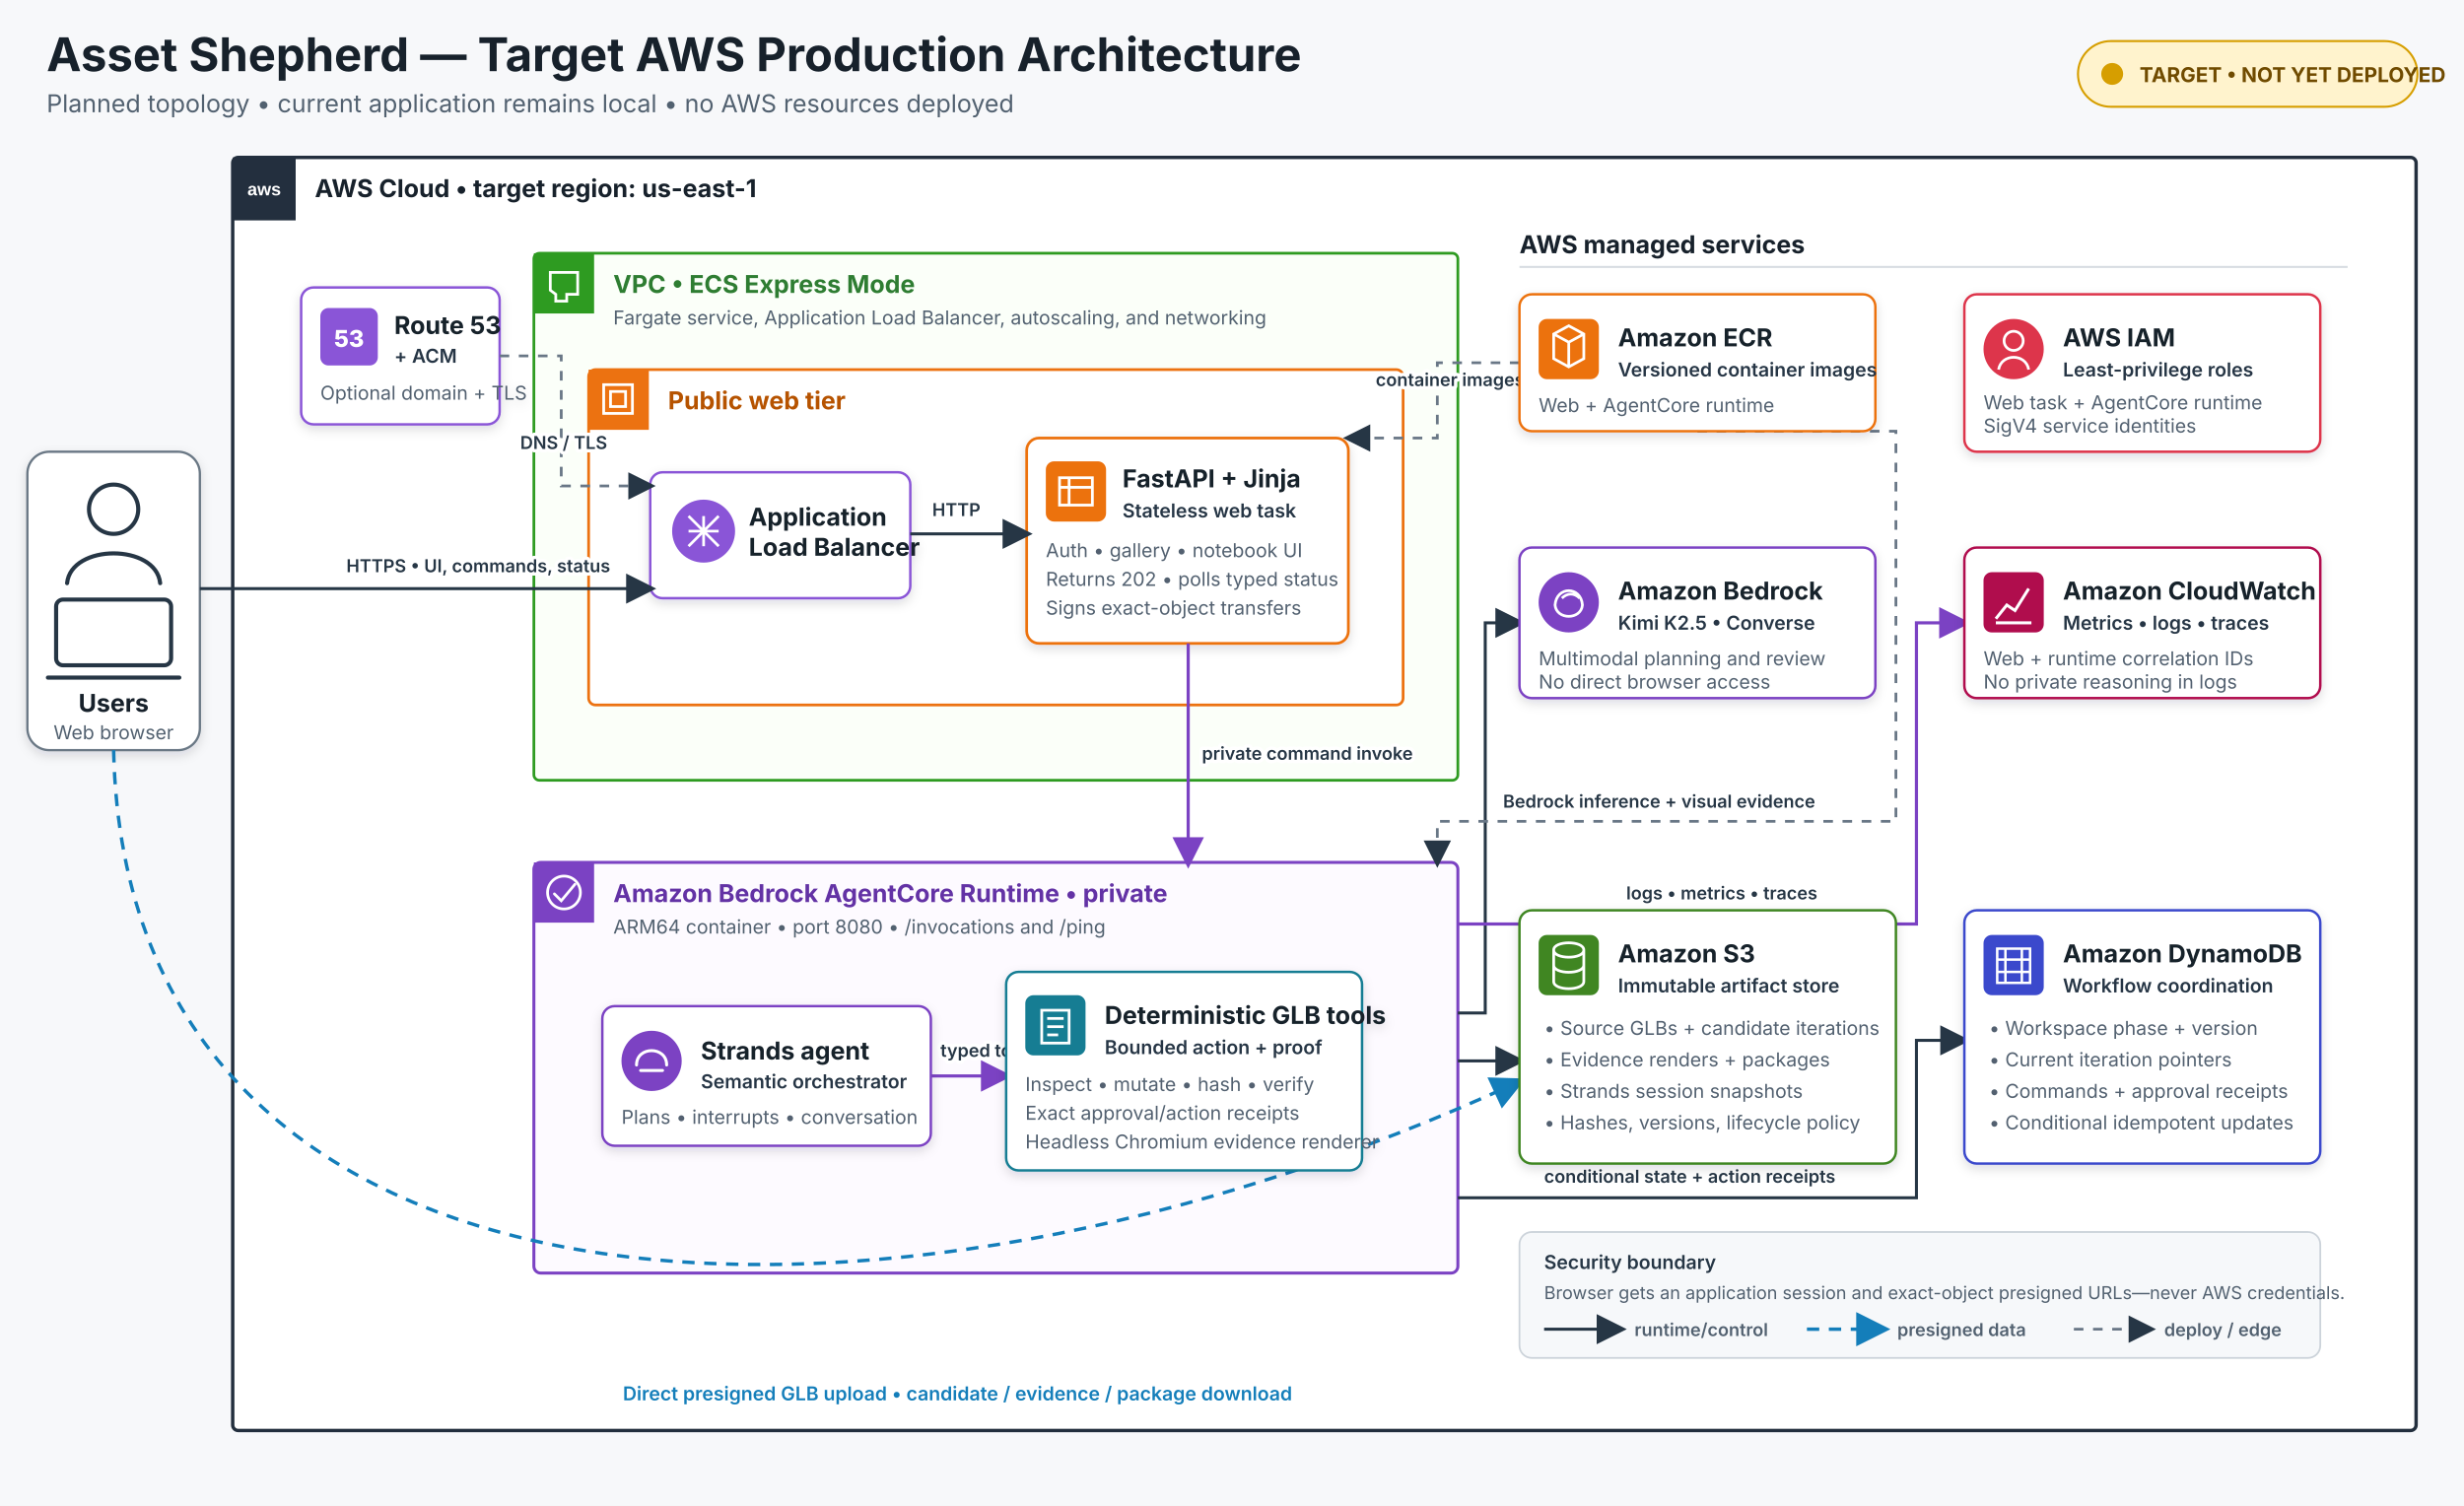
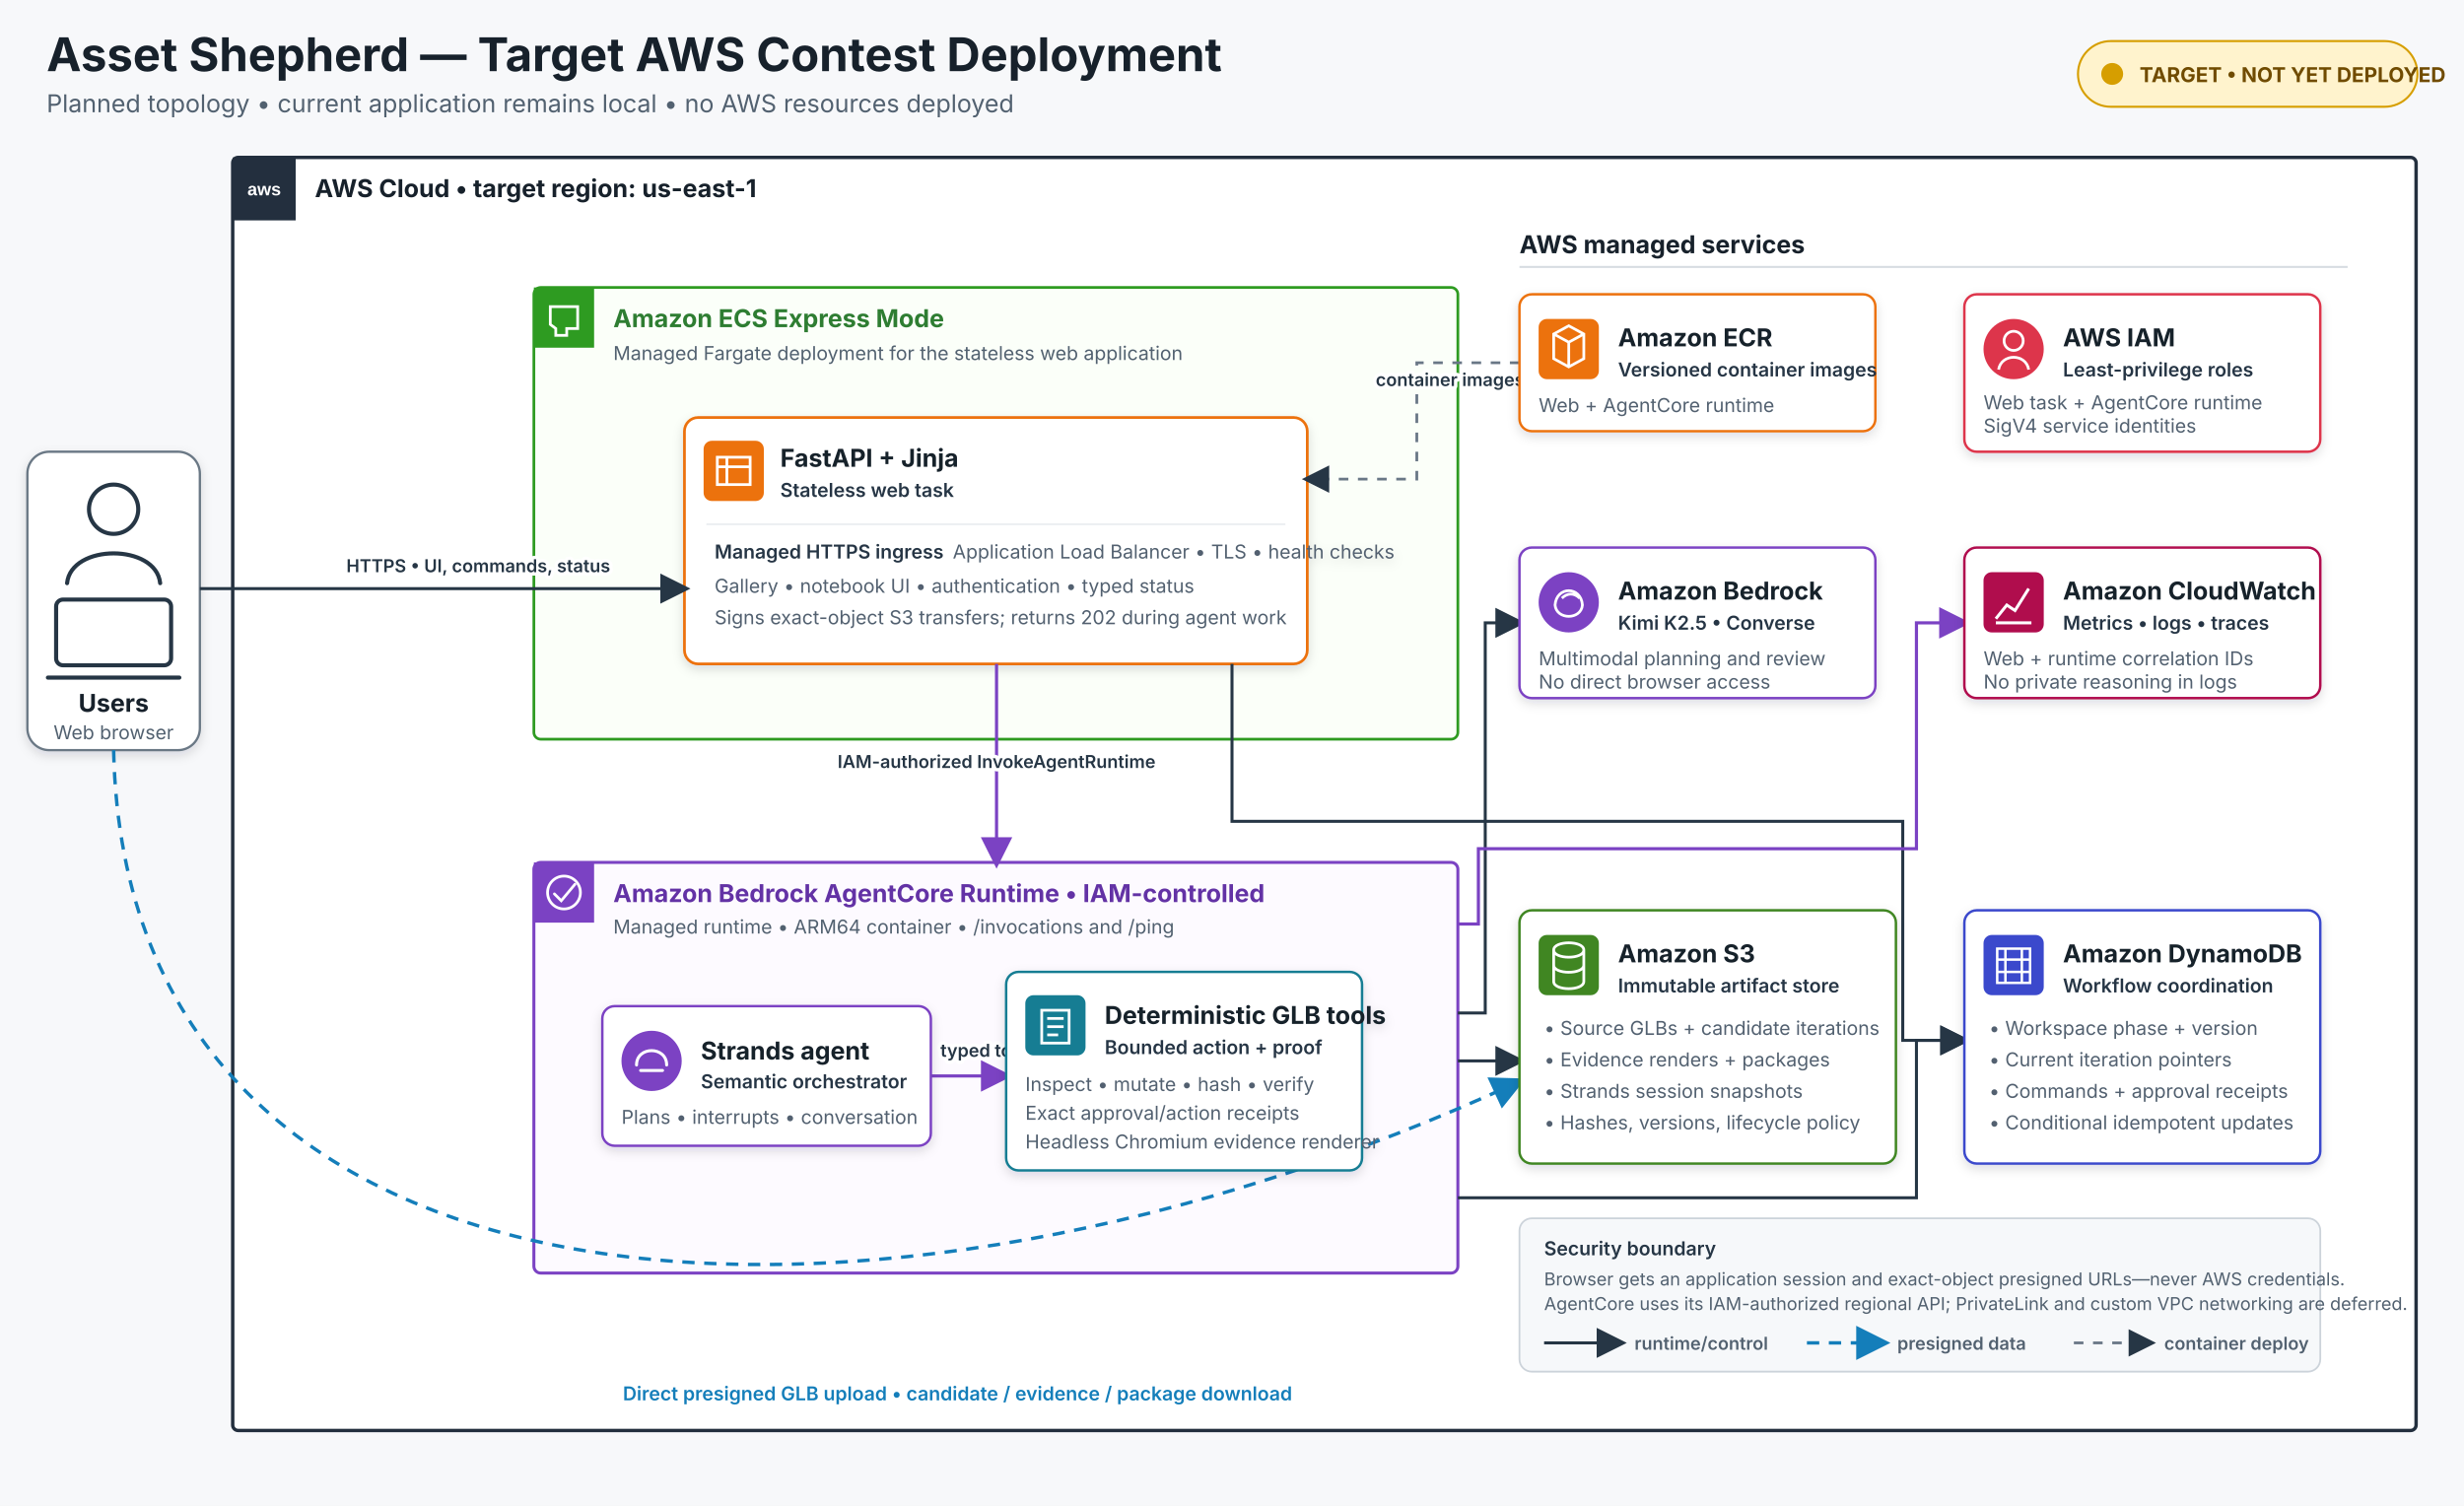
<svg xmlns="http://www.w3.org/2000/svg" width="1800" height="1100" viewBox="0 0 1800 1100" role="img" aria-labelledby="title description">
  <defs>
    <filter id="shadow" x="-20%" y="-20%" width="140%" height="140%">
      <feDropShadow dx="0" dy="3" stdDeviation="4" flood-color="#17212b" flood-opacity="0.14" />
    </filter>
    <marker id="arrow" markerWidth="10" markerHeight="10" refX="8" refY="5" orient="auto" markerUnits="strokeWidth">
      <path d="M0,0 L10,5 L0,10 z" fill="#263645" />
    </marker>
    <marker id="arrowBlue" markerWidth="10" markerHeight="10" refX="8" refY="5" orient="auto" markerUnits="strokeWidth">
      <path d="M0,0 L10,5 L0,10 z" fill="#147eba" />
    </marker>
    <marker id="arrowPurple" markerWidth="10" markerHeight="10" refX="8" refY="5" orient="auto" markerUnits="strokeWidth">
      <path d="M0,0 L10,5 L0,10 z" fill="#7b42c3" />
    </marker>
    <style>
      .title { font: 700 34px Inter, "Segoe UI", Arial, sans-serif; fill: #17212b; }
      .subtitle { font: 400 18px Inter, "Segoe UI", Arial, sans-serif; fill: #526170; }
      .cloud-label { font: 700 18px Inter, "Segoe UI", Arial, sans-serif; fill: #17212b; }
      .boundary-label { font: 700 18px Inter, "Segoe UI", Arial, sans-serif; }
      .service-title { font: 700 18px Inter, "Segoe UI", Arial, sans-serif; fill: #17212b; }
      .service-copy { font: 400 14px Inter, "Segoe UI", Arial, sans-serif; fill: #526170; }
      .service-copy-strong { font: 600 14px Inter, "Segoe UI", Arial, sans-serif; fill: #263645; }
      .icon-letter { font: 800 17px Inter, "Segoe UI", Arial, sans-serif; fill: white; text-anchor: middle; dominant-baseline: middle; }
      .connector { fill: none; stroke: #263645; stroke-width: 2.2; marker-end: url(#arrow); }
      .connector-purple { fill: none; stroke: #7b42c3; stroke-width: 2.3; marker-end: url(#arrowPurple); }
      .connector-blue { fill: none; stroke: #147eba; stroke-width: 2.5; stroke-dasharray: 9 7; marker-end: url(#arrowBlue); }
      .deployment { fill: none; stroke: #697786; stroke-width: 2; stroke-dasharray: 7 7; marker-end: url(#arrow); }
      .connector-label { font: 600 13px Inter, "Segoe UI", Arial, sans-serif; fill: #263645; paint-order: stroke; stroke: white; stroke-width: 5; stroke-linejoin: round; }
      .connector-label-blue { font: 600 14px Inter, "Segoe UI", Arial, sans-serif; fill: #147eba; paint-order: stroke; stroke: white; stroke-width: 6; stroke-linejoin: round; }
      .small-note { font: 400 13px Inter, "Segoe UI", Arial, sans-serif; fill: #526170; }
      .legend { font: 600 13px Inter, "Segoe UI", Arial, sans-serif; fill: #526170; }
    </style>
  </defs>
  <rect width="1800" height="1100" fill="#f7f8fa" />
-   <text class="title" x="34" y="52">Asset Shepherd — Target AWS Production Architecture</text>
+   <text class="title" x="34" y="52">Asset Shepherd — Target AWS Contest Deployment</text>
  <text class="subtitle" x="34" y="82">Planned topology • current application remains local • no AWS resources deployed</text>
  <g transform="translate(1518 30)">
    <rect width="248" height="48" rx="24" fill="#fff3cd" stroke="#d69e00" stroke-width="1.5" />
    <circle cx="25" cy="24" r="8" fill="#d69e00" />
    <text x="45" y="30" font-family="Inter, Segoe UI, Arial" font-size="15" font-weight="700" fill="#704b00">TARGET • NOT YET DEPLOYED</text>
  </g>
  <rect x="170" y="115" width="1595" height="930" rx="4" fill="#ffffff" stroke="#232f3e" stroke-width="2.5" />
  <rect x="170" y="115" width="46" height="46" fill="#232f3e" />
  <text x="193" y="139" text-anchor="middle" dominant-baseline="middle" font-family="Arial" font-size="13" font-weight="700" fill="#ffffff">aws</text>
  <text class="cloud-label" x="230" y="144">AWS Cloud • target region: us-east-1</text>
  <g transform="translate(20 330)">
    <rect width="126" height="218" rx="16" fill="#ffffff" stroke="#6b7885" stroke-width="1.7" filter="url(#shadow)" />
    <circle cx="63" cy="42" r="18" fill="none" stroke="#263645" stroke-width="3" />
    <path d="M29 96 C32 67, 94 67, 97 96" fill="none" stroke="#263645" stroke-width="3" stroke-linecap="round" />
    <rect x="21" y="108" width="84" height="48" rx="5" fill="none" stroke="#263645" stroke-width="3" />
    <path d="M15 165 H111" stroke="#263645" stroke-width="3" stroke-linecap="round" />
    <text class="service-title" x="63" y="190" text-anchor="middle">Users</text>
    <text class="service-copy" x="63" y="210" text-anchor="middle">Web browser</text>
  </g>
-   <g transform="translate(220 210)" filter="url(#shadow)">
-     <rect width="145" height="100" rx="9" fill="#ffffff" stroke="#8a55d7" stroke-width="1.8" />
-     <rect x="14" y="15" width="42" height="42" rx="6" fill="#8a55d7" />
-     <text class="icon-letter" x="35" y="37">53</text>
-     <text class="service-title" x="68" y="34">Route 53</text>
-     <text class="service-copy-strong" x="68" y="55">+ ACM</text>
-     <text class="service-copy" x="14" y="82">Optional domain + TLS</text>
-   </g>
-   <rect x="390" y="185" width="675" height="385" rx="4" fill="#fbfff9" stroke="#2e9b21" stroke-width="2" />
-   <rect x="390" y="185" width="44" height="44" fill="#2e9b21" />
-   <path d="M402 212 V199 H422 V215 H414 V220 H406 V215 Z" fill="none" stroke="#ffffff" stroke-width="2" />
-   <text class="boundary-label" x="448" y="214" fill="#2e7d32">VPC • ECS Express Mode</text>
-   <text class="service-copy" x="448" y="237">Fargate service, Application Load Balancer, autoscaling, and networking</text>
-   <rect x="430" y="270" width="595" height="245" rx="5" fill="#ffffff" stroke="#ec7211" stroke-width="2" />
-   <rect x="430" y="270" width="44" height="44" fill="#ec7211" />
-   <path d="M441 281 h21 v21 h-21z M446 286 h11 v11 h-11z" fill="none" stroke="#ffffff" stroke-width="2" />
-   <text class="boundary-label" x="488" y="299" fill="#b65300">Public web tier</text>
-   <g transform="translate(475 345)" filter="url(#shadow)">
-     <rect width="190" height="92" rx="9" fill="#ffffff" stroke="#8a55d7" stroke-width="1.8" />
-     <circle cx="39" cy="43" r="23" fill="#8a55d7" />
-     <path d="M28 43 H50 M39 32 V54 M28 32 L50 54 M50 32 L28 54" stroke="#ffffff" stroke-width="2" />
-     <text class="service-title" x="72" y="39">Application</text>
-     <text class="service-title" x="72" y="61">Load Balancer</text>
-   </g>
-   <g transform="translate(750 320)" filter="url(#shadow)">
-     <rect width="235" height="150" rx="9" fill="#ffffff" stroke="#ec7211" stroke-width="2" />
+   <rect x="390" y="210" width="675" height="330" rx="5" fill="#fbfff9" stroke="#2e9b21" stroke-width="2" />
+   <rect x="390" y="210" width="44" height="44" fill="#2e9b21" />
+   <path d="M402 237 V224 H422 V240 H414 V245 H406 V240 Z" fill="none" stroke="#ffffff" stroke-width="2" />
+   <text class="boundary-label" x="448" y="239" fill="#2e7d32">Amazon ECS Express Mode</text>
+   <text class="service-copy" x="448" y="263">Managed Fargate deployment for the stateless web application</text>
+   <g transform="translate(500 305)" filter="url(#shadow)">
+     <rect width="455" height="180" rx="10" fill="#ffffff" stroke="#ec7211" stroke-width="2" />
    <rect x="14" y="17" width="44" height="44" rx="6" fill="#ec7211" />
    <path d="M24 29 h24 v20 h-24z M24 36 h24 M31 29 v20" fill="none" stroke="#ffffff" stroke-width="2" />
    <text class="service-title" x="70" y="36">FastAPI + Jinja</text>
    <text class="service-copy-strong" x="70" y="58">Stateless web task</text>
-     <text class="service-copy" x="14" y="87">Auth • gallery • notebook UI</text>
-     <text class="service-copy" x="14" y="108">Returns 202 • polls typed status</text>
-     <text class="service-copy" x="14" y="129">Signs exact-object transfers</text>
+     <path d="M16 78 H439" stroke="#e5e9ed" stroke-width="1" />
+     <text class="service-copy-strong" x="22" y="103">Managed HTTPS ingress</text>
+     <text class="service-copy" x="196" y="103">Application Load Balancer • TLS • health checks</text>
+     <text class="service-copy" x="22" y="128">Gallery • notebook UI • authentication • typed status</text>
+     <text class="service-copy" x="22" y="151">Signs exact-object S3 transfers; returns 202 during agent work</text>
  </g>
  <rect x="390" y="630" width="675" height="300" rx="5" fill="#fdfaff" stroke="#7b42c3" stroke-width="2.2" />
  <rect x="390" y="630" width="44" height="44" fill="#7b42c3" />
  <circle cx="412" cy="652" r="12" fill="none" stroke="#ffffff" stroke-width="2" />
  <path d="M405 653 l5 5 10-12" fill="none" stroke="#ffffff" stroke-width="2" stroke-linecap="round" />
-   <text class="boundary-label" x="448" y="659" fill="#6332a5">Amazon Bedrock AgentCore Runtime • private</text>
-   <text class="service-copy" x="448" y="682">ARM64 container • port 8080 • /invocations and /ping</text>
-   <path class="connector" d="M146 430 H475" />
+   <text class="boundary-label" x="448" y="659" fill="#6332a5">Amazon Bedrock AgentCore Runtime • IAM-controlled</text>
+   <text class="service-copy" x="448" y="682">Managed runtime • ARM64 container • /invocations and /ping</text>
+   <path class="connector" d="M146 430 H500" />
  <text class="connector-label" x="253" y="418">HTTPS • UI, commands, status</text>
-   <path class="connector" d="M665 390 H750" />
-   <text class="connector-label" x="681" y="377">HTTP</text>
-   <path class="deployment" d="M365 260 H410 V355 H475" />
-   <text class="connector-label" x="380" y="328">DNS / TLS</text>
-   <path class="connector-purple" d="M868 470 V630" />
-   <text class="connector-label" x="878" y="555">private command invoke</text>
+   <path class="connector-purple" d="M728 485 V630" />
+   <text class="connector-label" x="728" y="561" text-anchor="middle">IAM-authorized InvokeAgentRuntime</text>
  <path class="connector-purple" d="M680 786 H735" />
  <text class="connector-label" x="687" y="772">typed tools</text>
  <path class="connector" d="M1065 740 H1085 V455 H1110" />
-   <text class="connector-label" x="1098" y="590">Bedrock inference + visual evidence</text>
  <path class="connector" d="M1065 775 H1110" />
  <path class="connector" d="M1065 875 H1400 V760 H1435" />
-   <text class="connector-label" x="1128" y="864">conditional state + action receipts</text>
-   <path class="connector-purple" d="M1065 675 H1400 V455 H1435" />
-   <text class="connector-label" x="1188" y="657">logs • metrics • traces</text>
-   <path class="deployment" d="M1110 265 H1050 V320 H985" />
-   <path class="deployment" d="M1240 315 H1385 V600 H1050 V630" />
+   <path class="connector" d="M900 485 V600 H1390 V760 H1435" />
+   <path class="connector-purple" d="M1065 675 H1080 V620 H1400 V455 H1435" />
+   <path class="deployment" d="M1110 265 H1035 V350 H955" />
  <text class="connector-label" x="1005" y="282">container images</text>
  <path class="connector-blue" d="M83 548 C92 978 635 1010 1110 790" />
  <text class="connector-label-blue" x="455" y="1023">Direct presigned GLB upload • candidate / evidence / package download</text>
  <g transform="translate(440 735)" filter="url(#shadow)">
    <rect width="240" height="102" rx="9" fill="#ffffff" stroke="#7b42c3" stroke-width="1.8" />
    <rect x="14" y="18" width="44" height="44" rx="22" fill="#7b42c3" />
    <path d="M25 43 C25 29 47 29 47 43 M28 47 H44" fill="none" stroke="#ffffff" stroke-width="2.2" stroke-linecap="round" />
    <text class="service-title" x="72" y="39">Strands agent</text>
    <text class="service-copy-strong" x="72" y="60">Semantic orchestrator</text>
    <text class="service-copy" x="14" y="86">Plans • interrupts • conversation</text>
  </g>
  <g transform="translate(735 710)" filter="url(#shadow)">
    <rect width="260" height="145" rx="9" fill="#ffffff" stroke="#167d93" stroke-width="1.8" />
    <rect x="14" y="17" width="44" height="44" rx="6" fill="#167d93" />
    <path d="M26 28 h20 v24 h-20z M30 34 h12 M30 40 h12 M30 46 h8" fill="none" stroke="#ffffff" stroke-width="2" />
    <text class="service-title" x="72" y="38">Deterministic GLB tools</text>
    <text class="service-copy-strong" x="72" y="60">Bounded action + proof</text>
    <text class="service-copy" x="14" y="87">Inspect • mutate • hash • verify</text>
    <text class="service-copy" x="14" y="108">Exact approval/action receipts</text>
    <text class="service-copy" x="14" y="129">Headless Chromium evidence renderer</text>
  </g>
  <text class="cloud-label" x="1110" y="185">AWS managed services</text>
  <path d="M1110 195 H1715" stroke="#d7dce1" stroke-width="1.5" />
  <g transform="translate(1110 215)" filter="url(#shadow)">
    <rect width="260" height="100" rx="9" fill="#ffffff" stroke="#ec7211" stroke-width="1.8" />
    <rect x="14" y="18" width="44" height="44" rx="6" fill="#ec7211" />
    <path d="M25 29 l11-6 11 6 v18 l-11 6-11-6z M25 29 l11 6 11-6 M36 35 v18" fill="none" stroke="#ffffff" stroke-width="2" />
    <text class="service-title" x="72" y="38">Amazon ECR</text>
    <text class="service-copy-strong" x="72" y="60">Versioned container images</text>
    <text class="service-copy" x="14" y="86">Web + AgentCore runtime</text>
  </g>
  <g transform="translate(1435 215)" filter="url(#shadow)">
    <rect width="260" height="115" rx="9" fill="#ffffff" stroke="#dd344c" stroke-width="1.8" />
    <rect x="14" y="18" width="44" height="44" rx="22" fill="#dd344c" />
    <path d="M36 27 a7 7 0 1 1 0 14 a7 7 0 1 1 0-14 M25 55 c2-12 20-12 22 0" fill="none" stroke="#ffffff" stroke-width="2" />
    <text class="service-title" x="72" y="38">AWS IAM</text>
    <text class="service-copy-strong" x="72" y="60">Least-privilege roles</text>
    <text class="service-copy" x="14" y="84">Web task + AgentCore runtime</text>
    <text class="service-copy" x="14" y="101">SigV4 service identities</text>
  </g>
  <g transform="translate(1110 400)" filter="url(#shadow)">
    <rect width="260" height="110" rx="9" fill="#ffffff" stroke="#7b42c3" stroke-width="1.8" />
    <rect x="14" y="18" width="44" height="44" rx="22" fill="#7b42c3" />
    <path d="M26 42 C27 28 45 28 46 42 C45 53 27 53 26 42 Z M31 37 C35 33 40 33 44 37" fill="none" stroke="#ffffff" stroke-width="2" />
    <text class="service-title" x="72" y="38">Amazon Bedrock</text>
    <text class="service-copy-strong" x="72" y="60">Kimi K2.5 • Converse</text>
    <text class="service-copy" x="14" y="86">Multimodal planning and review</text>
    <text class="service-copy" x="14" y="103">No direct browser access</text>
  </g>
  <g transform="translate(1435 400)" filter="url(#shadow)">
    <rect width="260" height="110" rx="9" fill="#ffffff" stroke="#b0084d" stroke-width="1.8" />
    <rect x="14" y="18" width="44" height="44" rx="6" fill="#b0084d" />
    <path d="M23 52 l8-10 6 4 10-16 M23 55 h26" fill="none" stroke="#ffffff" stroke-width="2.2" />
    <text class="service-title" x="72" y="38">Amazon CloudWatch</text>
    <text class="service-copy-strong" x="72" y="60">Metrics • logs • traces</text>
    <text class="service-copy" x="14" y="86">Web + runtime correlation IDs</text>
    <text class="service-copy" x="14" y="103">No private reasoning in logs</text>
  </g>
  <g transform="translate(1110 665)" filter="url(#shadow)">
    <rect width="275" height="185" rx="9" fill="#ffffff" stroke="#3f8624" stroke-width="1.8" />
    <rect x="14" y="18" width="44" height="44" rx="6" fill="#3f8624" />
    <path d="M25 29 c0-7 22-7 22 0 v23 c0 7-22 7-22 0z M25 29 c0 7 22 7 22 0 M25 40 c0 7 22 7 22 0" fill="none" stroke="#ffffff" stroke-width="2" />
    <text class="service-title" x="72" y="38">Amazon S3</text>
    <text class="service-copy-strong" x="72" y="60">Immutable artifact store</text>
    <text class="service-copy" x="18" y="91">• Source GLBs + candidate iterations</text>
    <text class="service-copy" x="18" y="114">• Evidence renders + packages</text>
    <text class="service-copy" x="18" y="137">• Strands session snapshots</text>
    <text class="service-copy" x="18" y="160">• Hashes, versions, lifecycle policy</text>
  </g>
  <g transform="translate(1435 665)" filter="url(#shadow)">
    <rect width="260" height="185" rx="9" fill="#ffffff" stroke="#3b48cc" stroke-width="1.8" />
    <rect x="14" y="18" width="44" height="44" rx="6" fill="#3b48cc" />
    <path d="M24 28 h24 v25 h-24z M30 28 v25 M42 28 v25 M24 36 h24 M24 45 h24" fill="none" stroke="#ffffff" stroke-width="1.8" />
    <text class="service-title" x="72" y="38">Amazon DynamoDB</text>
    <text class="service-copy-strong" x="72" y="60">Workflow coordination</text>
    <text class="service-copy" x="18" y="91">• Workspace phase + version</text>
    <text class="service-copy" x="18" y="114">• Current iteration pointers</text>
    <text class="service-copy" x="18" y="137">• Commands + approval receipts</text>
    <text class="service-copy" x="18" y="160">• Conditional idempotent updates</text>
  </g>
-   <g transform="translate(1110 900)">
-     <rect width="585" height="92" rx="9" fill="#f6f8fa" stroke="#ccd3da" stroke-width="1.3" />
+   <g transform="translate(1110 890)">
+     <rect width="585" height="112" rx="9" fill="#f6f8fa" stroke="#ccd3da" stroke-width="1.3" />
    <text class="service-copy-strong" x="18" y="27">Security boundary</text>
    <text class="small-note" x="18" y="49">Browser gets an application session and exact-object presigned URLs—never AWS credentials.</text>
-     <line x1="18" y1="71" x2="74" y2="71" stroke="#263645" stroke-width="2.2" marker-end="url(#arrow)" />
-     <text class="legend" x="84" y="76">runtime/control</text>
-     <line x1="210" y1="71" x2="266" y2="71" stroke="#147eba" stroke-width="2.5" stroke-dasharray="9 7" marker-end="url(#arrowBlue)" />
-     <text class="legend" x="276" y="76">presigned data</text>
-     <line x1="405" y1="71" x2="461" y2="71" stroke="#697786" stroke-width="2" stroke-dasharray="7 7" marker-end="url(#arrow)" />
-     <text class="legend" x="471" y="76">deploy / edge</text>
+     <text class="small-note" x="18" y="67">AgentCore uses its IAM-authorized regional API; PrivateLink and custom VPC networking are deferred.</text>
+     <line x1="18" y1="91" x2="74" y2="91" stroke="#263645" stroke-width="2.2" marker-end="url(#arrow)" />
+     <text class="legend" x="84" y="96">runtime/control</text>
+     <line x1="210" y1="91" x2="266" y2="91" stroke="#147eba" stroke-width="2.5" stroke-dasharray="9 7" marker-end="url(#arrowBlue)" />
+     <text class="legend" x="276" y="96">presigned data</text>
+     <line x1="405" y1="91" x2="461" y2="91" stroke="#697786" stroke-width="2" stroke-dasharray="7 7" marker-end="url(#arrow)" />
+     <text class="legend" x="471" y="96">container deploy</text>
  </g>
</svg>
